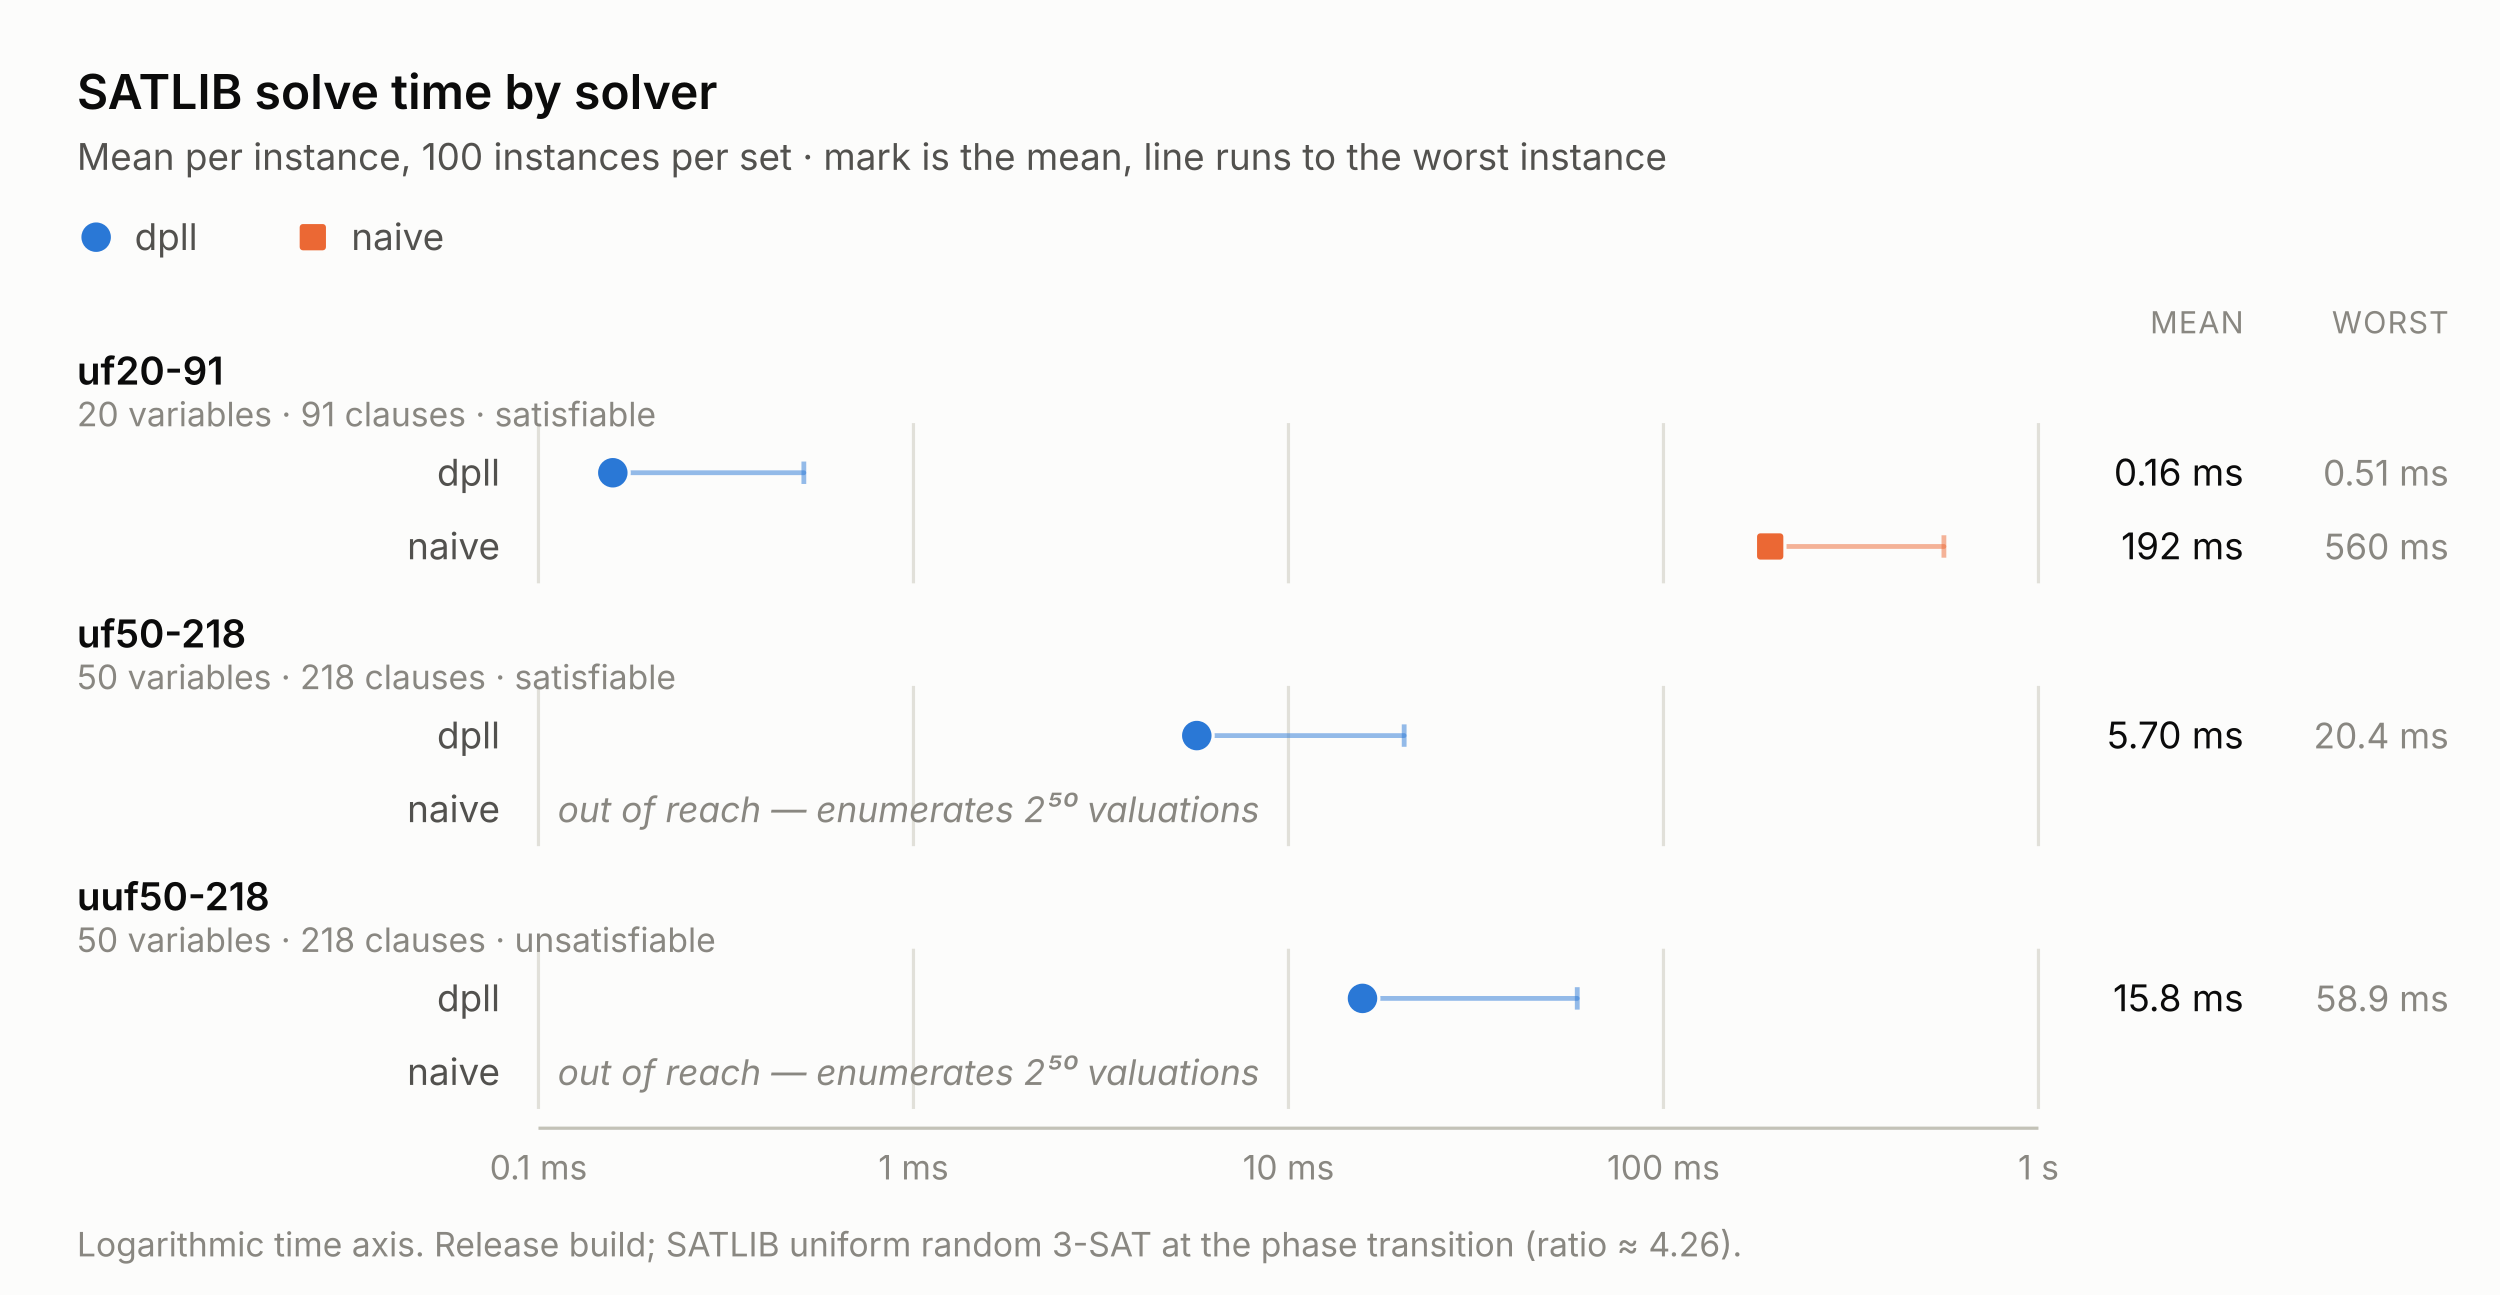
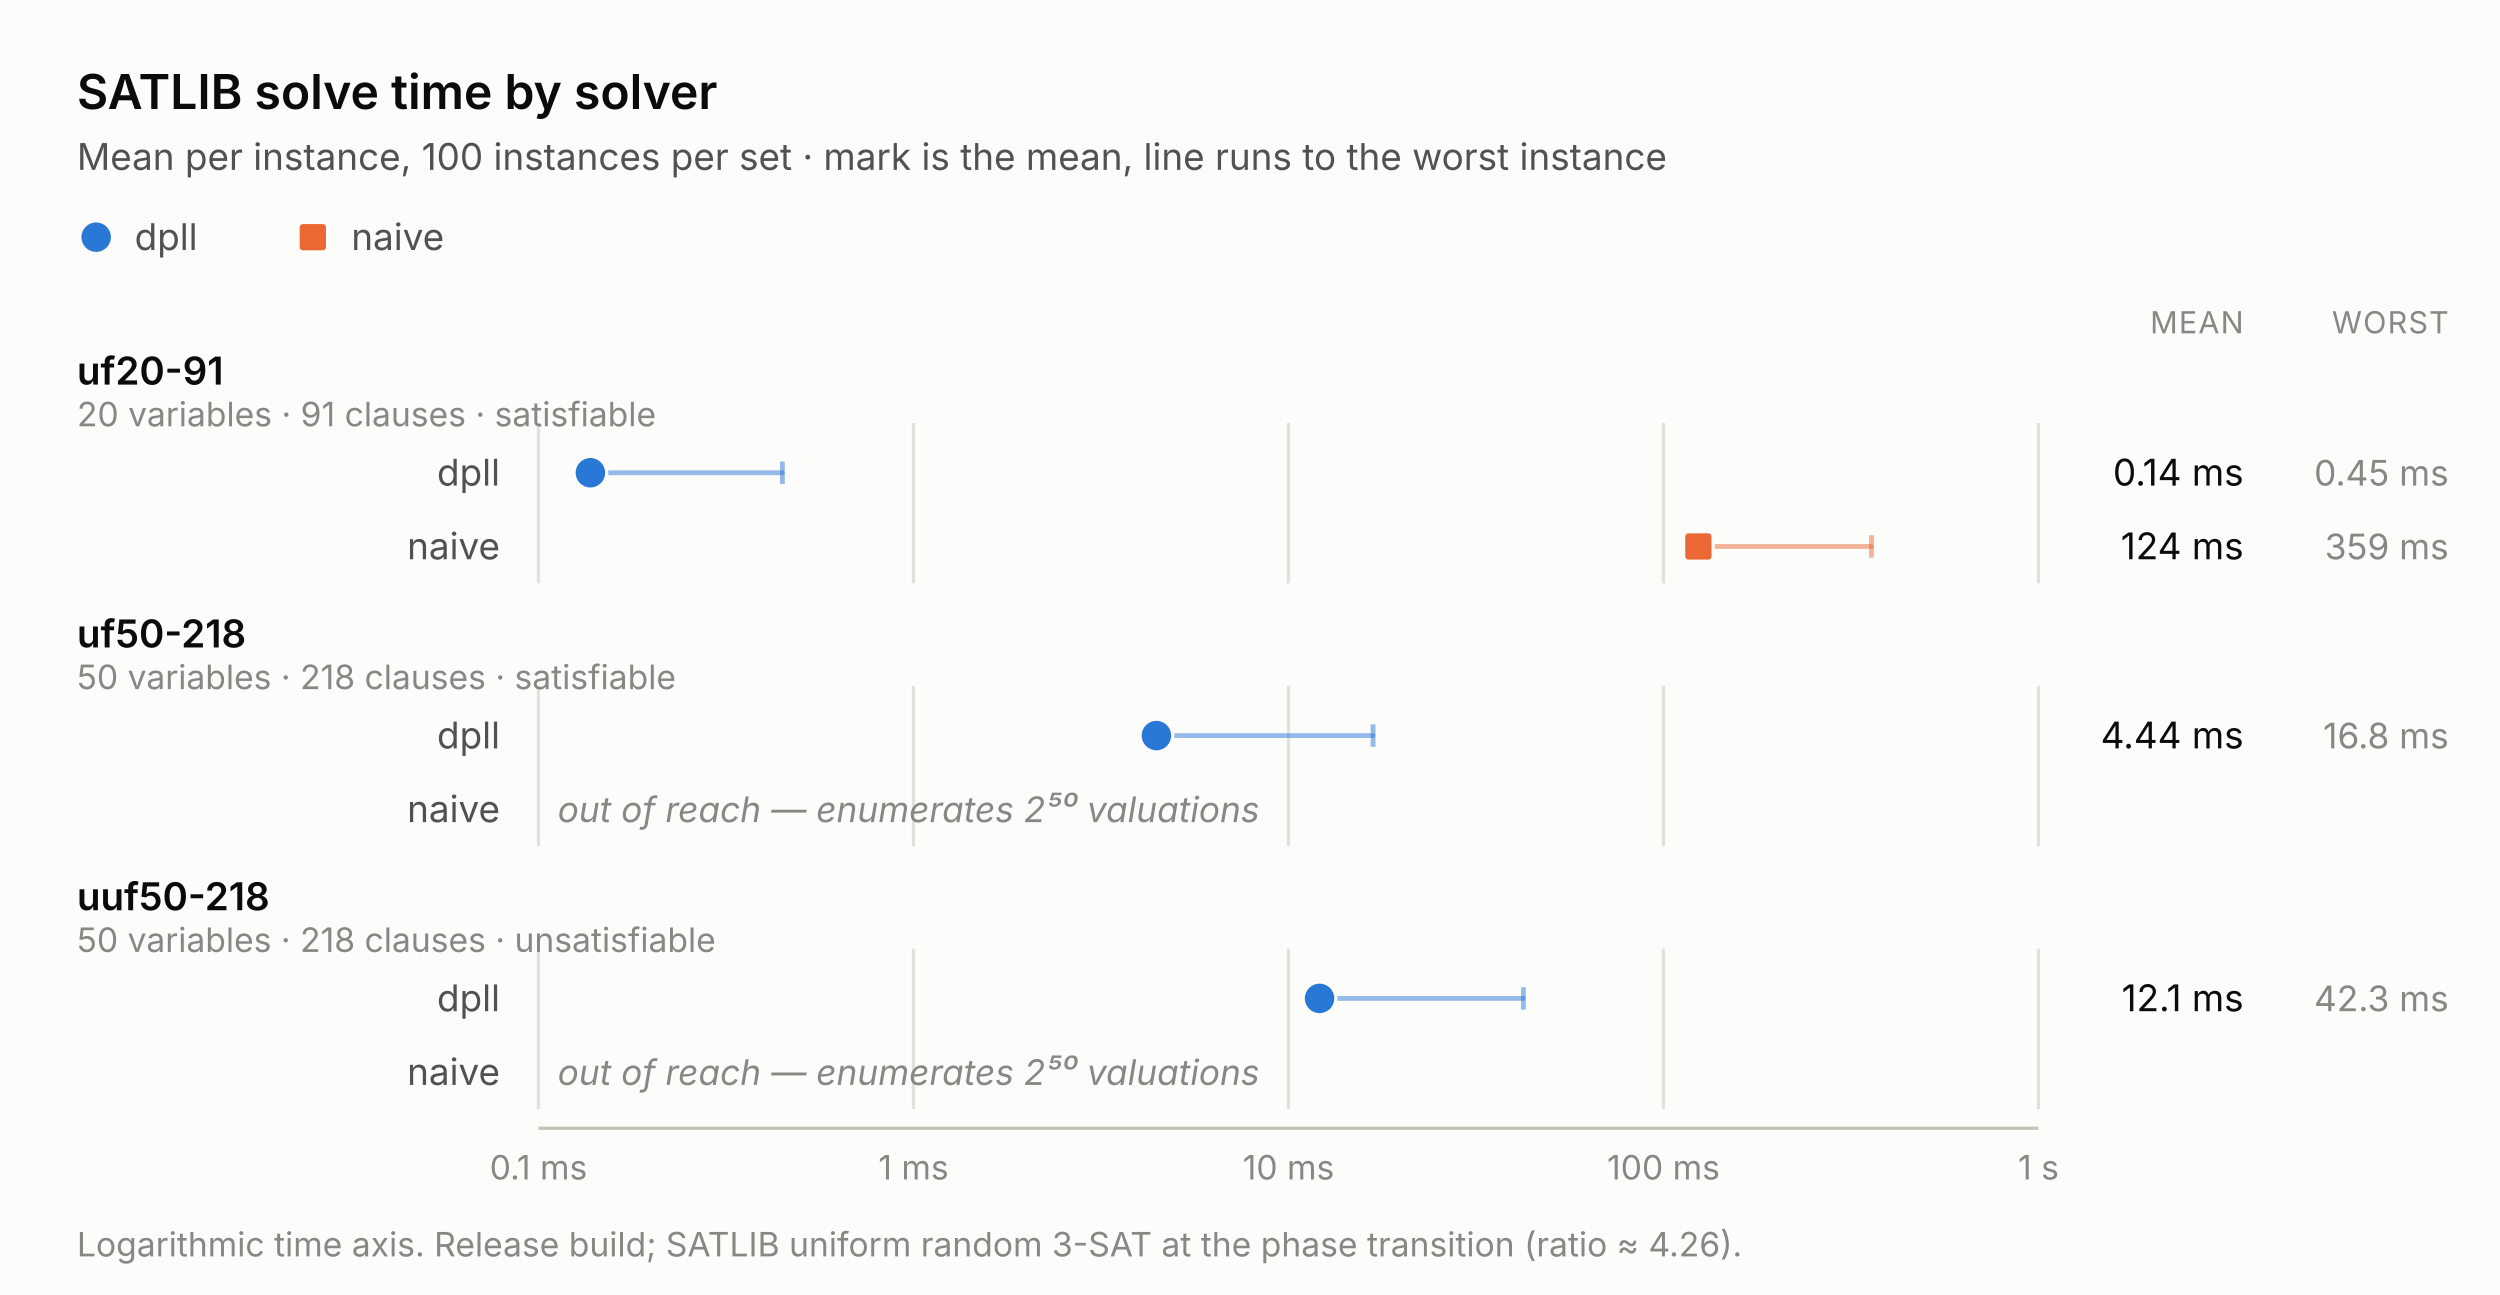
<svg xmlns="http://www.w3.org/2000/svg" viewBox="0 0 780 404.0" width="780" height="404.0" role="img" aria-labelledby="figTitle figDesc" font-family="system-ui, -apple-system, 'Segoe UI', sans-serif">
  <rect x="0" y="0" width="780" height="404.0" fill="#fcfcfb" />
  <line x1="168.0" y1="132.0" x2="168.0" y2="182.0" stroke="#e1e0d9" stroke-width="1" />
  <line x1="285.0" y1="132.0" x2="285.0" y2="182.0" stroke="#e1e0d9" stroke-width="1" />
  <line x1="402.0" y1="132.0" x2="402.0" y2="182.0" stroke="#e1e0d9" stroke-width="1" />
  <line x1="519.0" y1="132.0" x2="519.0" y2="182.0" stroke="#e1e0d9" stroke-width="1" />
  <line x1="636.0" y1="132.0" x2="636.0" y2="182.0" stroke="#e1e0d9" stroke-width="1" />
  <line x1="168.0" y1="214.0" x2="168.0" y2="264.0" stroke="#e1e0d9" stroke-width="1" />
  <line x1="285.0" y1="214.0" x2="285.0" y2="264.0" stroke="#e1e0d9" stroke-width="1" />
  <line x1="402.0" y1="214.0" x2="402.0" y2="264.0" stroke="#e1e0d9" stroke-width="1" />
  <line x1="519.0" y1="214.0" x2="519.0" y2="264.0" stroke="#e1e0d9" stroke-width="1" />
  <line x1="636.0" y1="214.0" x2="636.0" y2="264.0" stroke="#e1e0d9" stroke-width="1" />
  <line x1="168.0" y1="296.0" x2="168.0" y2="346.0" stroke="#e1e0d9" stroke-width="1" />
  <line x1="285.0" y1="296.0" x2="285.0" y2="346.0" stroke="#e1e0d9" stroke-width="1" />
  <line x1="402.0" y1="296.0" x2="402.0" y2="346.0" stroke="#e1e0d9" stroke-width="1" />
  <line x1="519.0" y1="296.0" x2="519.0" y2="346.0" stroke="#e1e0d9" stroke-width="1" />
  <line x1="636.0" y1="296.0" x2="636.0" y2="346.0" stroke="#e1e0d9" stroke-width="1" />
  <line x1="168.0" y1="352.0" x2="636.0" y2="352.0" stroke="#c3c2b7" stroke-width="1" />
  <text x="24.0" y="34.0" fill="#0b0b0b" font-size="15" font-weight="600">SATLIB solve time by solver</text>
  <text x="24.0" y="53.0" fill="#52514e" font-size="11.5">Mean per instance, 100 instances per set · mark is the mean, line runs to the worst instance</text>
  <circle cx="30.0" cy="74.0" r="4.6" fill="none" stroke="#fcfcfb" stroke-width="2" />
  <circle cx="30.0" cy="74.0" r="4.6" fill="#2a78d6" />
  <text x="42.0" y="78.0" fill="#52514e" font-size="11.5">dpll</text>
  <rect x="93.5" y="69.9" width="8.2" height="8.2" rx="1" fill="none" stroke="#fcfcfb" stroke-width="2" />
  <rect x="93.5" y="69.9" width="8.2" height="8.2" rx="1" fill="#eb6834" />
  <text x="109.6" y="78.0" fill="#52514e" font-size="11.5">naive</text>
  <text x="700.0" y="104.0" fill="#898781" font-size="9.5" text-anchor="end" letter-spacing="0.04em">MEAN</text>
  <text x="764.0" y="104.0" fill="#898781" font-size="9.5" text-anchor="end" letter-spacing="0.04em">WORST</text>
  <text x="24.0" y="120.0" fill="#0b0b0b" font-size="12" font-weight="600">uf20-91</text>
  <text x="24.0" y="133.0" fill="#898781" font-size="10.5">20 variables · 91 clauses · satisfiable</text>
  <text x="156.0" y="151.5" fill="#52514e" font-size="11.5" text-anchor="end">dpll</text>
-   <line x1="191.2" y1="147.5" x2="250.8" y2="147.5" stroke="#2a78d6" stroke-width="1.5" stroke-linecap="round" opacity="0.5" />
-   <line x1="250.8" y1="144.0" x2="250.8" y2="151.0" stroke="#2a78d6" stroke-width="1.5" opacity="0.5" />
-   <circle cx="191.2" cy="147.5" r="4.6" fill="none" stroke="#fcfcfb" stroke-width="2" />
-   <circle cx="191.2" cy="147.5" r="4.6" fill="#2a78d6" />
-   <text x="700.0" y="151.5" fill="#0b0b0b" font-size="11.5" text-anchor="end">0.16 ms</text>
-   <text x="764.0" y="151.5" fill="#898781" font-size="11" text-anchor="end">0.51 ms</text>
+   <line x1="184.2" y1="147.5" x2="244.1" y2="147.5" stroke="#2a78d6" stroke-width="1.5" stroke-linecap="round" opacity="0.5" />
+   <line x1="244.1" y1="144.0" x2="244.1" y2="151.0" stroke="#2a78d6" stroke-width="1.5" opacity="0.5" />
+   <circle cx="184.2" cy="147.5" r="4.6" fill="none" stroke="#fcfcfb" stroke-width="2" />
+   <circle cx="184.2" cy="147.5" r="4.6" fill="#2a78d6" />
+   <text x="700.0" y="151.5" fill="#0b0b0b" font-size="11.5" text-anchor="end">0.14 ms</text>
+   <text x="764.0" y="151.5" fill="#898781" font-size="11" text-anchor="end">0.45 ms</text>
  <text x="156.0" y="174.5" fill="#52514e" font-size="11.5" text-anchor="end">naive</text>
-   <line x1="552.3" y1="170.5" x2="606.5" y2="170.5" stroke="#eb6834" stroke-width="1.5" stroke-linecap="round" opacity="0.5" />
-   <line x1="606.5" y1="167.0" x2="606.5" y2="174.0" stroke="#eb6834" stroke-width="1.5" opacity="0.5" />
-   <rect x="548.2" y="166.4" width="8.2" height="8.2" rx="1" fill="none" stroke="#fcfcfb" stroke-width="2" />
-   <rect x="548.2" y="166.4" width="8.2" height="8.2" rx="1" fill="#eb6834" />
-   <text x="700.0" y="174.5" fill="#0b0b0b" font-size="11.5" text-anchor="end">192 ms</text>
-   <text x="764.0" y="174.5" fill="#898781" font-size="11" text-anchor="end">560 ms</text>
+   <line x1="529.9" y1="170.5" x2="583.9" y2="170.5" stroke="#eb6834" stroke-width="1.5" stroke-linecap="round" opacity="0.5" />
+   <line x1="583.9" y1="167.0" x2="583.9" y2="174.0" stroke="#eb6834" stroke-width="1.5" opacity="0.5" />
+   <rect x="525.8" y="166.4" width="8.2" height="8.2" rx="1" fill="none" stroke="#fcfcfb" stroke-width="2" />
+   <rect x="525.8" y="166.4" width="8.2" height="8.2" rx="1" fill="#eb6834" />
+   <text x="700.0" y="174.5" fill="#0b0b0b" font-size="11.5" text-anchor="end">124 ms</text>
+   <text x="764.0" y="174.5" fill="#898781" font-size="11" text-anchor="end">359 ms</text>
  <text x="24.0" y="202.0" fill="#0b0b0b" font-size="12" font-weight="600">uf50-218</text>
  <text x="24.0" y="215.0" fill="#898781" font-size="10.5">50 variables · 218 clauses · satisfiable</text>
  <text x="156.0" y="233.5" fill="#52514e" font-size="11.5" text-anchor="end">dpll</text>
-   <line x1="373.4" y1="229.5" x2="438.1" y2="229.5" stroke="#2a78d6" stroke-width="1.5" stroke-linecap="round" opacity="0.5" />
-   <line x1="438.1" y1="226.0" x2="438.1" y2="233.0" stroke="#2a78d6" stroke-width="1.5" opacity="0.5" />
-   <circle cx="373.4" cy="229.5" r="4.6" fill="none" stroke="#fcfcfb" stroke-width="2" />
-   <circle cx="373.4" cy="229.5" r="4.6" fill="#2a78d6" />
-   <text x="700.0" y="233.5" fill="#0b0b0b" font-size="11.5" text-anchor="end">5.70 ms</text>
-   <text x="764.0" y="233.5" fill="#898781" font-size="11" text-anchor="end">20.4 ms</text>
+   <line x1="360.8" y1="229.5" x2="428.4" y2="229.5" stroke="#2a78d6" stroke-width="1.5" stroke-linecap="round" opacity="0.5" />
+   <line x1="428.4" y1="226.0" x2="428.4" y2="233.0" stroke="#2a78d6" stroke-width="1.5" opacity="0.5" />
+   <circle cx="360.8" cy="229.5" r="4.6" fill="none" stroke="#fcfcfb" stroke-width="2" />
+   <circle cx="360.8" cy="229.5" r="4.6" fill="#2a78d6" />
+   <text x="700.0" y="233.5" fill="#0b0b0b" font-size="11.5" text-anchor="end">4.44 ms</text>
+   <text x="764.0" y="233.5" fill="#898781" font-size="11" text-anchor="end">16.8 ms</text>
  <text x="156.0" y="256.5" fill="#52514e" font-size="11.5" text-anchor="end">naive</text>
  <text x="174.0" y="256.5" fill="#898781" font-size="11" font-style="italic">out of reach — enumerates 2⁵⁰ valuations</text>
  <text x="24.0" y="284.0" fill="#0b0b0b" font-size="12" font-weight="600">uuf50-218</text>
  <text x="24.0" y="297.0" fill="#898781" font-size="10.5">50 variables · 218 clauses · unsatisfiable</text>
  <text x="156.0" y="315.5" fill="#52514e" font-size="11.5" text-anchor="end">dpll</text>
-   <line x1="425.1" y1="311.5" x2="492.1" y2="311.5" stroke="#2a78d6" stroke-width="1.5" stroke-linecap="round" opacity="0.5" />
-   <line x1="492.1" y1="308.0" x2="492.1" y2="315.0" stroke="#2a78d6" stroke-width="1.5" opacity="0.5" />
-   <circle cx="425.1" cy="311.5" r="4.6" fill="none" stroke="#fcfcfb" stroke-width="2" />
-   <circle cx="425.1" cy="311.5" r="4.6" fill="#2a78d6" />
-   <text x="700.0" y="315.5" fill="#0b0b0b" font-size="11.5" text-anchor="end">15.8 ms</text>
-   <text x="764.0" y="315.5" fill="#898781" font-size="11" text-anchor="end">58.9 ms</text>
+   <line x1="411.7" y1="311.5" x2="475.3" y2="311.5" stroke="#2a78d6" stroke-width="1.5" stroke-linecap="round" opacity="0.5" />
+   <line x1="475.3" y1="308.0" x2="475.3" y2="315.0" stroke="#2a78d6" stroke-width="1.5" opacity="0.5" />
+   <circle cx="411.7" cy="311.5" r="4.6" fill="none" stroke="#fcfcfb" stroke-width="2" />
+   <circle cx="411.7" cy="311.5" r="4.6" fill="#2a78d6" />
+   <text x="700.0" y="315.5" fill="#0b0b0b" font-size="11.5" text-anchor="end">12.1 ms</text>
+   <text x="764.0" y="315.5" fill="#898781" font-size="11" text-anchor="end">42.3 ms</text>
  <text x="156.0" y="338.5" fill="#52514e" font-size="11.5" text-anchor="end">naive</text>
  <text x="174.0" y="338.5" fill="#898781" font-size="11" font-style="italic">out of reach — enumerates 2⁵⁰ valuations</text>
  <text x="168.0" y="368.0" fill="#898781" font-size="10.5" text-anchor="middle">0.1 ms</text>
  <text x="285.0" y="368.0" fill="#898781" font-size="10.5" text-anchor="middle">1 ms</text>
  <text x="402.0" y="368.0" fill="#898781" font-size="10.5" text-anchor="middle">10 ms</text>
  <text x="519.0" y="368.0" fill="#898781" font-size="10.5" text-anchor="middle">100 ms</text>
  <text x="636.0" y="368.0" fill="#898781" font-size="10.5" text-anchor="middle">1 s</text>
  <text x="24.0" y="392.0" fill="#898781" font-size="10.5">Logarithmic time axis. Release build; SATLIB uniform random 3-SAT at the phase transition (ratio ≈ 4.26).</text>
</svg>
